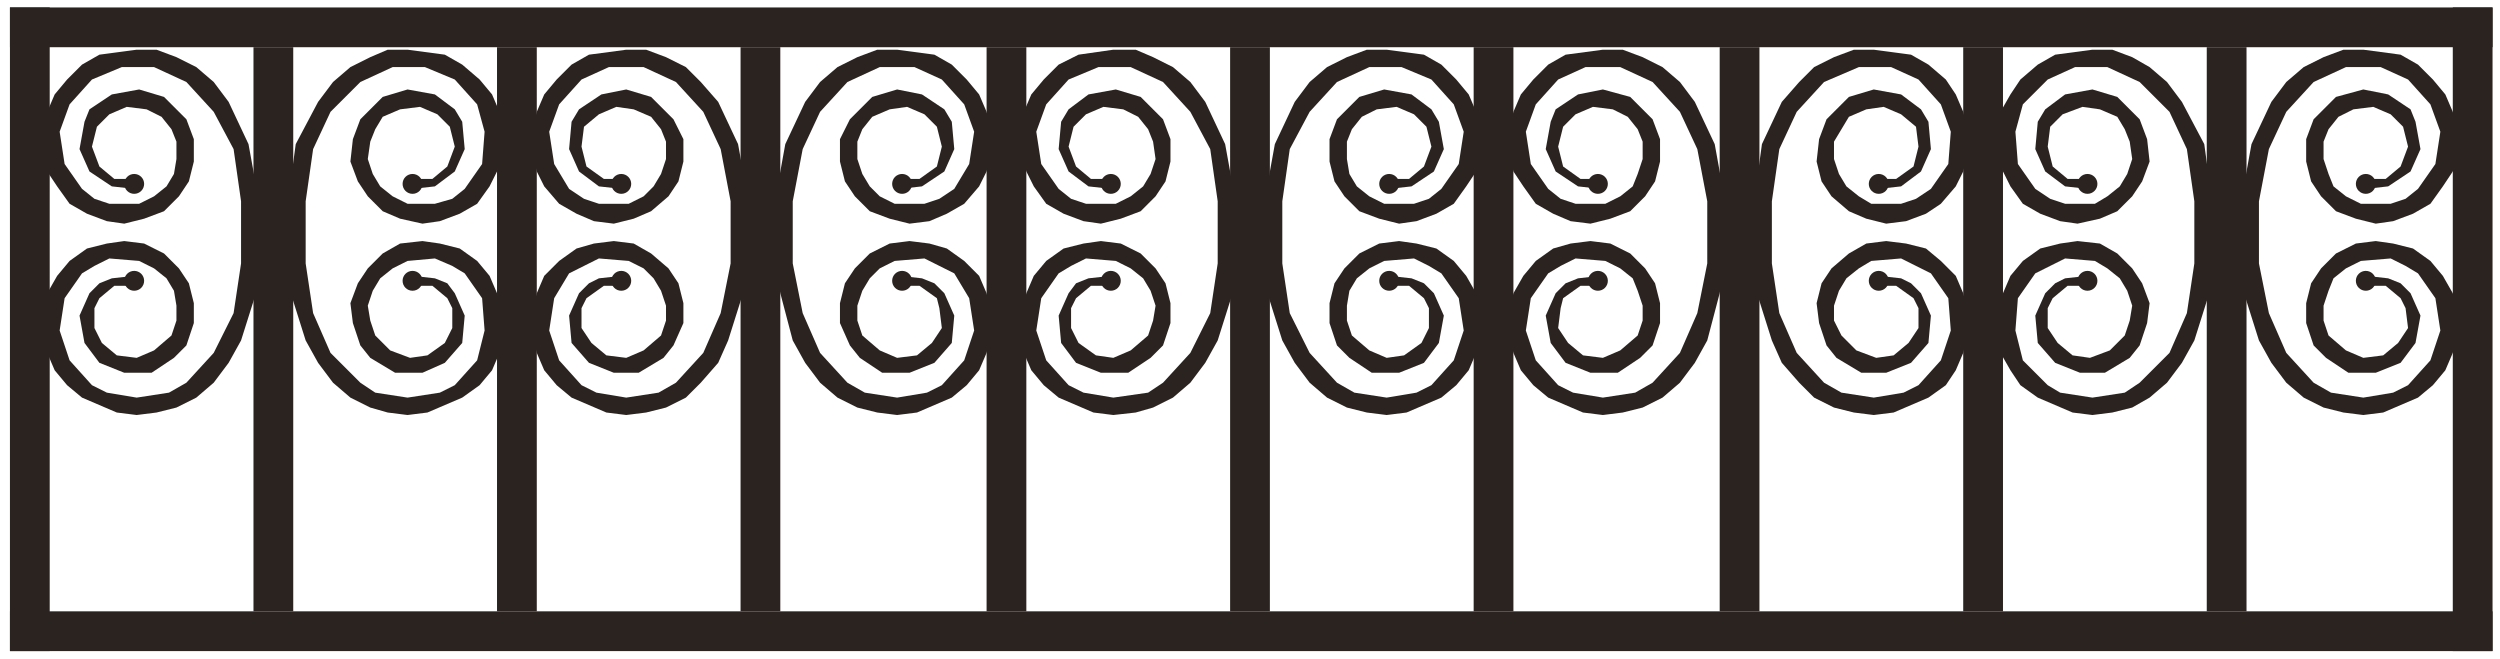
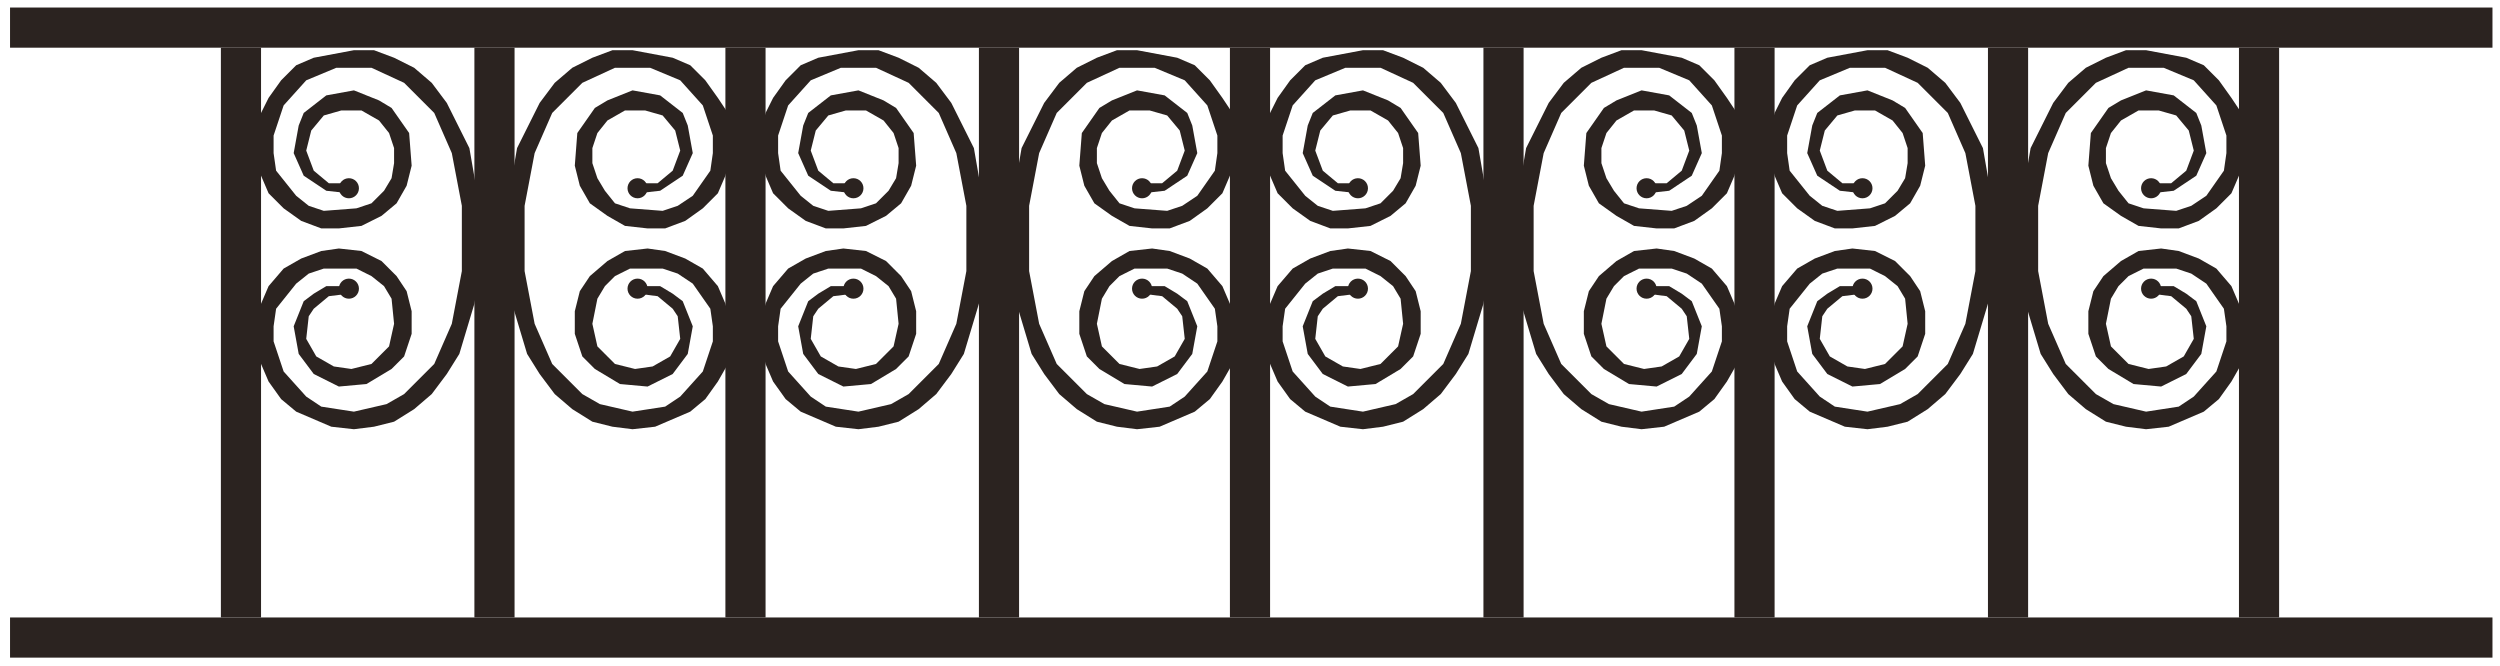
- <svg xmlns="http://www.w3.org/2000/svg" viewBox="-503 -1002 1006 265">
-   <polygon fill="#2b2320" points="-499,-740 500,-740 500,-756 -499,-756" />
-   <polygon fill="#2b2320" points="-499,-983 500,-983 500,-999 -499,-999" />
-   <polygon fill="#2b2320" points="-499,-740 -483,-740 -483,-999 -499,-999" />
-   <polygon fill="#2b2320" points="484,-740 500,-740 500,-999 484,-999" />
-   <polygon fill="#2b2320" points="-401,-756 -385,-756 -385,-983 -401,-983" />
-   <polygon fill="#2b2320" points="-303,-756 -287,-756 -287,-983 -303,-983" />
-   <polygon fill="#2b2320" points="-205,-756 -189,-756 -189,-983 -205,-983" />
-   <polygon fill="#2b2320" points="-106,-756 -90,-756 -90,-983 -106,-983" />
+ <svg xmlns="http://www.w3.org/2000/svg" viewBox="-498 -1002 996 265">
+   <polygon fill="#2b2320" points="-494,-740 495,-740 495,-756 -494,-756" />
+   <polygon fill="#2b2320" points="-494,-983 495,-983 495,-999 -494,-999" />
+   <polygon fill="#2b2320" points="-410,-756 -394,-756 -394,-983 -410,-983" />
+   <polygon fill="#2b2320" points="394,-756 410,-756 410,-983 394,-983" />
+   <polygon fill="#2b2320" points="-309,-756 -293,-756 -293,-983 -309,-983" />
+   <polygon fill="#2b2320" points="-209,-756 -193,-756 -193,-983 -209,-983" />
+   <polygon fill="#2b2320" points="-108,-756 -92,-756 -92,-983 -108,-983" />
  <polygon fill="#2b2320" points="-8,-756 8,-756 8,-983 -8,-983" />
-   <polygon fill="#2b2320" points="90,-756 106,-756 106,-983 90,-983" />
-   <polygon fill="#2b2320" points="189,-756 205,-756 205,-983 189,-983" />
-   <polygon fill="#2b2320" points="287,-756 303,-756 303,-983 287,-983" />
-   <polygon fill="#2b2320" points="385,-756 401,-756 401,-983 385,-983" />
-   <polygon fill="#2b2320" points="-449,-926 -458,-927 -467,-933 -471,-942 -469,-953 -467,-958 -458,-964 -447,-966 -437,-963 -428,-954 -425,-946 -425,-937 -427,-929 -431,-923 -437,-917 -445,-914 -453,-912 -460,-913 -468,-916 -475,-920 -480,-927 -484,-933 -486,-941 -486,-949 -484,-957 -481,-964 -476,-970 -470,-976 -463,-980 -448,-982 -440,-982 -432,-979 -424,-975 -417,-969 -411,-961 -403,-944 -399,-922 -399,-895 -400,-884 -406,-865 -411,-856 -417,-848 -424,-842 -432,-838 -440,-836 -448,-835 -456,-836 -470,-842 -476,-847 -481,-853 -484,-860 -486,-868 -486,-876 -484,-884 -480,-891 -475,-897 -468,-902 -460,-904 -453,-905 -445,-904 -437,-900 -431,-894 -427,-888 -425,-880 -425,-872 -428,-863 -433,-858 -442,-852 -453,-852 -463,-856 -469,-864 -471,-875 -467,-884 -463,-888 -458,-890 -449,-891 -450,-887 -457,-887 -463,-882 -465,-878 -465,-870 -462,-864 -456,-859 -448,-858 -441,-861 -434,-867 -432,-873 -432,-879 -433,-885 -436,-890 -441,-894 -447,-897 -459,-898 -465,-895 -470,-892 -477,-882 -479,-869 -475,-857 -466,-847 -460,-844 -448,-842 -435,-844 -428,-848 -417,-860 -409,-876 -406,-896 -406,-921 -409,-942 -417,-957 -428,-969 -441,-975 -454,-975 -466,-970 -475,-960 -479,-949 -477,-936 -470,-926 -465,-922 -459,-920 -447,-920 -441,-923 -436,-927 -433,-932 -432,-938 -432,-945 -434,-950 -438,-955 -444,-958 -452,-959 -459,-956 -464,-951 -466,-943 -463,-935 -457,-930 -450,-930" />
-   <circle fill="#2b2320" cx="-449" cy="-928" r="4" />
-   <circle fill="#2b2320" cx="-449" cy="-889" r="4" />
-   <polygon fill="#2b2320" points="-337,-930 -329,-930 -323,-935 -320,-943 -322,-951 -327,-956 -334,-959 -342,-958 -349,-955 -352,-950 -354,-945 -355,-938 -353,-932 -350,-927 -345,-923 -339,-920 -328,-920 -321,-922 -316,-926 -309,-936 -308,-949 -311,-960 -320,-970 -332,-975 -345,-975 -358,-969 -370,-957 -377,-942 -380,-921 -380,-896 -377,-876 -370,-860 -358,-848 -352,-844 -339,-842 -326,-844 -320,-847 -311,-857 -308,-869 -309,-882 -316,-892 -321,-895 -328,-898 -339,-897 -345,-894 -350,-890 -353,-885 -355,-879 -354,-873 -352,-867 -346,-861 -338,-858 -331,-859 -324,-864 -321,-870 -321,-878 -323,-882 -329,-887 -337,-887 -337,-891 -328,-890 -323,-888 -320,-884 -316,-875 -317,-864 -324,-856 -333,-852 -344,-852 -354,-858 -358,-863 -361,-872 -362,-880 -359,-888 -355,-894 -349,-900 -342,-904 -333,-905 -326,-904 -318,-902 -311,-897 -306,-891 -303,-884 -301,-876 -301,-868 -302,-860 -305,-853 -310,-847 -317,-842 -331,-836 -339,-835 -347,-836 -354,-838 -362,-842 -369,-848 -375,-856 -380,-865 -386,-884 -387,-895 -387,-922 -384,-944 -375,-961 -369,-969 -362,-975 -354,-979 -347,-982 -339,-982 -324,-980 -317,-976 -310,-970 -305,-964 -302,-957 -301,-949 -301,-941 -303,-933 -306,-927 -311,-920 -318,-916 -326,-913 -333,-912 -342,-914 -349,-917 -355,-923 -359,-929 -362,-937 -361,-946 -358,-954 -349,-963 -339,-966 -328,-964 -320,-958 -317,-953 -316,-942 -320,-933 -328,-927 -337,-926" />
-   <circle fill="#2b2320" cx="-337" cy="-928" r="4" />
-   <circle fill="#2b2320" cx="-337" cy="-889" r="4" />
-   <polygon fill="#2b2320" points="-253,-926 -262,-927 -270,-933 -274,-942 -273,-953 -270,-958 -261,-964 -251,-966 -241,-963 -232,-954 -228,-946 -228,-937 -230,-929 -234,-923 -241,-917 -248,-914 -256,-912 -264,-913 -271,-916 -278,-920 -284,-927 -287,-933 -289,-941 -289,-949 -287,-957 -284,-964 -279,-970 -273,-976 -266,-980 -251,-982 -243,-982 -235,-979 -227,-975 -221,-969 -214,-961 -206,-944 -202,-922 -202,-895 -204,-884 -210,-865 -214,-856 -221,-848 -227,-842 -235,-838 -243,-836 -251,-835 -259,-836 -273,-842 -279,-847 -284,-853 -287,-860 -289,-868 -289,-876 -287,-884 -284,-891 -278,-897 -271,-902 -264,-904 -256,-905 -248,-904 -241,-900 -234,-894 -230,-888 -228,-880 -228,-872 -232,-863 -236,-858 -246,-852 -256,-852 -266,-856 -273,-864 -274,-875 -270,-884 -266,-888 -262,-890 -253,-891 -253,-887 -260,-887 -267,-882 -269,-878 -269,-870 -265,-864 -259,-859 -251,-858 -244,-861 -237,-867 -235,-873 -235,-879 -237,-885 -240,-890 -244,-894 -250,-897 -262,-898 -268,-895 -274,-892 -280,-882 -282,-869 -278,-857 -269,-847 -263,-844 -251,-842 -238,-844 -231,-848 -220,-860 -213,-876 -209,-896 -209,-921 -213,-942 -220,-957 -231,-969 -244,-975 -258,-975 -269,-970 -278,-960 -282,-949 -280,-936 -274,-926 -268,-922 -262,-920 -250,-920 -244,-923 -240,-927 -237,-932 -235,-938 -235,-945 -237,-950 -241,-955 -248,-958 -255,-959 -262,-956 -268,-951 -269,-943 -267,-935 -260,-930 -253,-930" />
-   <circle fill="#2b2320" cx="-253" cy="-928" r="4" />
-   <circle fill="#2b2320" cx="-253" cy="-889" r="4" />
-   <polygon fill="#2b2320" points="-140,-930 -133,-930 -126,-935 -124,-943 -126,-951 -131,-956 -138,-959 -145,-958 -152,-955 -156,-950 -158,-945 -158,-938 -156,-932 -153,-927 -149,-923 -143,-920 -131,-920 -125,-922 -119,-926 -113,-936 -111,-949 -115,-960 -124,-970 -135,-975 -149,-975 -162,-969 -173,-957 -180,-942 -184,-921 -184,-896 -180,-876 -173,-860 -162,-848 -155,-844 -142,-842 -130,-844 -124,-847 -115,-857 -111,-869 -113,-882 -119,-892 -125,-895 -131,-898 -143,-897 -149,-894 -153,-890 -156,-885 -158,-879 -158,-873 -156,-867 -149,-861 -142,-858 -134,-859 -128,-864 -124,-870 -125,-878 -126,-882 -133,-887 -140,-887 -141,-891 -132,-890 -127,-888 -123,-884 -119,-875 -120,-864 -127,-856 -137,-852 -148,-852 -157,-858 -161,-863 -165,-872 -165,-880 -163,-888 -159,-894 -153,-900 -145,-904 -137,-905 -129,-904 -122,-902 -115,-897 -109,-891 -106,-884 -104,-876 -104,-868 -106,-860 -109,-853 -114,-847 -120,-842 -134,-836 -142,-835 -150,-836 -158,-838 -166,-842 -173,-848 -179,-856 -184,-865 -189,-884 -191,-895 -191,-922 -187,-944 -179,-961 -173,-969 -166,-975 -158,-979 -150,-982 -142,-982 -127,-980 -120,-976 -114,-970 -109,-964 -106,-957 -104,-949 -104,-941 -106,-933 -109,-927 -115,-920 -122,-916 -129,-913 -137,-912 -145,-914 -153,-917 -159,-923 -163,-929 -165,-937 -165,-946 -161,-954 -152,-963 -142,-966 -132,-964 -123,-958 -120,-953 -119,-942 -123,-933 -132,-927 -141,-926" />
-   <circle fill="#2b2320" cx="-140" cy="-928" r="4" />
-   <circle fill="#2b2320" cx="-140" cy="-889" r="4" />
-   <polygon fill="#2b2320" points="-56,-926 -65,-927 -73,-933 -77,-942 -76,-953 -73,-958 -65,-964 -54,-966 -44,-963 -35,-954 -32,-946 -32,-937 -34,-929 -38,-923 -44,-917 -52,-914 -60,-912 -67,-913 -75,-916 -82,-920 -87,-927 -90,-933 -92,-941 -93,-949 -91,-957 -88,-964 -83,-970 -77,-976 -69,-980 -55,-982 -46,-982 -39,-979 -31,-975 -24,-969 -18,-961 -10,-944 -6,-922 -6,-895 -7,-884 -13,-865 -18,-856 -24,-848 -31,-842 -39,-838 -46,-836 -55,-835 -63,-836 -77,-842 -83,-847 -88,-853 -91,-860 -93,-868 -92,-876 -90,-884 -87,-891 -82,-897 -75,-902 -67,-904 -60,-905 -52,-904 -44,-900 -38,-894 -34,-888 -32,-880 -32,-872 -35,-863 -40,-858 -49,-852 -60,-852 -70,-856 -76,-864 -77,-875 -73,-884 -70,-888 -65,-890 -56,-891 -56,-887 -64,-887 -70,-882 -72,-878 -72,-870 -69,-864 -62,-859 -55,-858 -48,-861 -41,-867 -39,-873 -38,-879 -40,-885 -43,-890 -48,-894 -54,-897 -66,-898 -72,-895 -77,-892 -84,-882 -86,-869 -82,-857 -73,-847 -67,-844 -55,-842 -41,-844 -35,-848 -24,-860 -16,-876 -13,-896 -13,-921 -16,-942 -24,-957 -35,-969 -48,-975 -61,-975 -73,-970 -82,-960 -86,-949 -84,-936 -77,-926 -72,-922 -66,-920 -54,-920 -48,-923 -43,-927 -40,-932 -38,-938 -39,-945 -41,-950 -45,-955 -51,-958 -59,-959 -66,-956 -71,-951 -73,-943 -70,-935 -64,-930 -56,-930" />
-   <circle fill="#2b2320" cx="-56" cy="-928" r="4" />
-   <circle fill="#2b2320" cx="-56" cy="-889" r="4" />
-   <polygon fill="#2b2320" points="56,-930 64,-930 70,-935 73,-943 71,-951 66,-956 59,-959 51,-958 45,-955 41,-950 39,-945 39,-938 40,-932 43,-927 48,-923 54,-920 66,-920 72,-922 77,-926 84,-936 86,-949 82,-960 73,-970 61,-975 48,-975 35,-969 24,-957 16,-942 13,-921 13,-896 16,-876 24,-860 35,-848 42,-844 55,-842 67,-844 73,-847 82,-857 86,-869 84,-882 77,-892 72,-895 66,-898 54,-897 48,-894 43,-890 40,-885 39,-879 39,-873 41,-867 48,-861 55,-858 62,-859 69,-864 72,-870 72,-878 70,-882 64,-887 56,-887 56,-891 65,-890 70,-888 74,-884 78,-875 76,-864 70,-856 60,-852 49,-852 40,-858 35,-863 32,-872 32,-880 34,-888 38,-894 44,-900 52,-904 60,-905 67,-904 75,-902 82,-897 87,-891 91,-884 93,-876 93,-868 91,-860 88,-853 83,-847 77,-842 63,-836 55,-835 47,-836 39,-838 31,-842 24,-848 18,-856 13,-865 7,-884 6,-895 6,-922 10,-944 18,-961 24,-969 31,-975 39,-979 47,-982 55,-982 70,-980 77,-976 83,-970 88,-964 91,-957 93,-949 93,-941 91,-933 87,-927 82,-920 75,-916 67,-913 60,-912 52,-914 44,-917 38,-923 34,-929 32,-937 32,-946 35,-954 44,-963 54,-966 65,-964 73,-958 76,-953 78,-942 74,-933 65,-927 56,-926" />
-   <circle fill="#2b2320" cx="56" cy="-928" r="4" />
-   <circle fill="#2b2320" cx="56" cy="-889" r="4" />
-   <polygon fill="#2b2320" points="141,-926 132,-927 123,-933 119,-942 121,-953 123,-958 132,-964 142,-966 153,-963 162,-954 165,-946 165,-937 163,-929 159,-923 153,-917 145,-914 137,-912 129,-913 122,-916 115,-920 110,-927 106,-933 104,-941 104,-949 106,-957 109,-964 114,-970 120,-976 127,-980 142,-982 150,-982 158,-979 166,-975 173,-969 179,-961 187,-944 191,-922 191,-895 189,-884 184,-865 179,-856 173,-848 166,-842 158,-838 150,-836 142,-835 134,-836 120,-842 114,-847 109,-853 106,-860 104,-868 104,-876 106,-884 110,-891 115,-897 122,-902 129,-904 137,-905 145,-904 153,-900 159,-894 163,-888 165,-880 165,-872 162,-863 157,-858 148,-852 137,-852 127,-856 121,-864 119,-875 123,-884 127,-888 132,-890 141,-891 140,-887 133,-887 126,-882 125,-878 124,-870 128,-864 134,-859 142,-858 149,-861 156,-867 158,-873 158,-879 156,-885 154,-890 149,-894 143,-897 131,-898 125,-895 120,-892 113,-882 111,-869 115,-857 124,-847 130,-844 142,-842 155,-844 162,-848 173,-860 180,-876 184,-896 184,-921 180,-942 173,-957 162,-969 149,-975 135,-975 124,-970 115,-960 111,-949 113,-936 120,-926 125,-922 131,-920 143,-920 149,-923 154,-927 156,-932 158,-938 158,-945 156,-950 152,-955 146,-958 138,-959 131,-956 126,-951 124,-943 126,-935 133,-930 140,-930" />
-   <circle fill="#2b2320" cx="140" cy="-928" r="4" />
-   <circle fill="#2b2320" cx="140" cy="-889" r="4" />
-   <polygon fill="#2b2320" points="253,-930 260,-930 267,-935 269,-943 268,-951 262,-956 255,-959 248,-958 241,-955 238,-950 235,-945 235,-938 237,-932 240,-927 245,-923 250,-920 262,-920 268,-922 274,-926 281,-936 282,-949 278,-960 269,-970 258,-975 245,-975 231,-969 220,-957 213,-942 210,-921 210,-896 213,-876 220,-860 231,-848 238,-844 251,-842 263,-844 269,-847 278,-857 282,-869 281,-882 274,-892 268,-895 262,-898 250,-897 245,-894 240,-890 237,-885 235,-879 235,-873 238,-867 244,-861 252,-858 259,-859 265,-864 269,-870 269,-878 267,-882 260,-887 253,-887 253,-891 262,-890 266,-888 270,-884 274,-875 273,-864 266,-856 256,-852 246,-852 236,-858 232,-863 229,-872 228,-880 230,-888 234,-894 241,-900 248,-904 256,-905 264,-904 272,-902 278,-897 284,-891 287,-884 289,-876 289,-868 287,-860 284,-853 280,-847 273,-842 259,-836 251,-835 243,-836 235,-838 227,-842 221,-848 214,-856 210,-865 204,-884 203,-895 203,-922 206,-944 214,-961 221,-969 227,-975 235,-979 243,-982 251,-982 266,-980 273,-976 280,-970 284,-964 287,-957 289,-949 289,-941 287,-933 284,-927 278,-920 272,-916 264,-913 256,-912 248,-914 241,-917 234,-923 230,-929 228,-937 229,-946 232,-954 241,-963 251,-966 262,-964 270,-958 273,-953 274,-942 270,-933 262,-927 253,-926" />
-   <circle fill="#2b2320" cx="253" cy="-928" r="4" />
-   <circle fill="#2b2320" cx="253" cy="-889" r="4" />
-   <polygon fill="#2b2320" points="337,-926 328,-927 320,-933 316,-942 317,-953 320,-958 328,-964 339,-966 349,-963 358,-954 361,-946 362,-937 359,-929 355,-923 349,-917 342,-914 333,-912 326,-913 318,-916 311,-920 306,-927 303,-933 301,-941 301,-949 302,-957 306,-964 310,-970 317,-976 324,-980 339,-982 347,-982 355,-979 362,-975 369,-969 375,-961 384,-944 387,-922 387,-895 386,-884 380,-865 375,-856 369,-848 362,-842 355,-838 347,-836 339,-835 331,-836 317,-842 310,-847 306,-853 302,-860 301,-868 301,-876 303,-884 306,-891 311,-897 318,-902 326,-904 333,-905 342,-904 349,-900 355,-894 359,-888 362,-880 361,-872 358,-863 354,-858 344,-852 334,-852 324,-856 317,-864 316,-875 320,-884 324,-888 328,-890 337,-891 337,-887 329,-887 323,-882 321,-878 321,-870 325,-864 331,-859 338,-858 346,-861 352,-867 354,-873 355,-879 353,-885 350,-890 345,-894 340,-897 328,-898 322,-895 316,-892 309,-882 308,-869 311,-857 321,-847 326,-844 339,-842 352,-844 358,-848 370,-860 377,-876 380,-896 380,-921 377,-942 370,-957 358,-969 345,-975 332,-975 321,-970 311,-960 308,-949 309,-936 316,-926 322,-922 328,-920 340,-920 345,-923 350,-927 353,-932 355,-938 354,-945 352,-950 349,-955 342,-958 335,-959 327,-956 322,-951 321,-943 323,-935 329,-930 337,-930" />
-   <circle fill="#2b2320" cx="337" cy="-928" r="4" />
-   <circle fill="#2b2320" cx="337" cy="-889" r="4" />
-   <polygon fill="#2b2320" points="450,-930 457,-930 463,-935 466,-943 464,-951 459,-956 452,-959 444,-958 438,-955 434,-950 432,-945 432,-938 434,-932 436,-927 441,-923 447,-920 459,-920 465,-922 470,-926 477,-936 479,-949 475,-960 466,-970 455,-975 441,-975 428,-969 417,-957 410,-942 406,-921 406,-896 410,-876 417,-860 428,-848 435,-844 448,-842 460,-844 466,-847 475,-857 479,-869 477,-882 470,-892 465,-895 459,-898 447,-897 441,-894 436,-890 434,-885 432,-879 432,-873 434,-867 441,-861 448,-858 456,-859 462,-864 466,-870 465,-878 463,-882 457,-887 450,-887 449,-891 458,-890 463,-888 467,-884 471,-875 469,-864 463,-856 453,-852 442,-852 433,-858 428,-863 425,-872 425,-880 427,-888 431,-894 437,-900 445,-904 453,-905 460,-904 468,-902 475,-897 480,-891 484,-884 486,-876 486,-868 484,-860 481,-853 476,-847 470,-842 456,-836 448,-835 440,-836 432,-838 424,-842 417,-848 411,-856 406,-865 400,-884 399,-895 399,-922 403,-944 411,-961 417,-969 424,-975 432,-979 440,-982 448,-982 463,-980 470,-976 476,-970 481,-964 484,-957 486,-949 486,-941 484,-933 480,-927 475,-920 468,-916 460,-913 453,-912 445,-914 437,-917 431,-923 427,-929 425,-937 425,-946 428,-954 437,-963 448,-966 458,-964 467,-958 469,-953 471,-942 467,-933 458,-927 449,-926" />
-   <circle fill="#2b2320" cx="449" cy="-928" r="4" />
-   <circle fill="#2b2320" cx="449" cy="-889" r="4" />
+   <polygon fill="#2b2320" points="93,-756 109,-756 109,-983 93,-983" />
+   <polygon fill="#2b2320" points="193,-756 209,-756 209,-983 193,-983" />
+   <polygon fill="#2b2320" points="294,-756 310,-756 310,-983 294,-983" />
+   <polygon fill="#2b2320" points="-359,-925 -368,-926 -377,-932 -381,-941 -379,-952 -377,-957 -368,-964 -357,-966 -347,-962 -342,-959 -335,-949 -334,-936 -336,-928 -340,-921 -346,-916 -354,-912 -363,-911 -370,-911 -378,-914 -385,-919 -391,-925 -394,-932 -396,-940 -396,-949 -394,-957 -391,-963 -386,-970 -380,-976 -373,-979 -357,-982 -349,-982 -341,-979 -333,-975 -326,-969 -320,-961 -311,-943 -307,-920 -307,-893 -309,-881 -315,-861 -320,-853 -326,-845 -333,-839 -341,-834 -349,-832 -357,-831 -366,-832 -380,-838 -386,-843 -391,-850 -394,-857 -396,-865 -396,-873 -394,-881 -391,-888 -385,-895 -378,-899 -370,-902 -363,-903 -354,-902 -346,-898 -340,-892 -336,-886 -334,-878 -334,-869 -337,-860 -342,-855 -352,-849 -363,-848 -373,-853 -379,-861 -381,-872 -377,-882 -373,-885 -368,-888 -359,-888 -359,-885 -367,-884 -373,-879 -375,-876 -376,-867 -372,-860 -365,-856 -358,-855 -350,-857 -343,-864 -341,-873 -342,-883 -345,-888 -350,-892 -356,-895 -369,-895 -375,-893 -380,-889 -388,-879 -389,-872 -389,-866 -385,-854 -376,-844 -370,-840 -357,-838 -344,-841 -337,-845 -325,-857 -318,-873 -314,-894 -314,-920 -318,-941 -325,-957 -337,-969 -350,-975 -364,-975 -376,-970 -385,-960 -389,-948 -389,-941 -388,-934 -380,-924 -375,-920 -369,-918 -356,-919 -350,-921 -345,-926 -342,-931 -341,-937 -341,-943 -343,-949 -347,-954 -354,-958 -362,-958 -369,-956 -374,-950 -376,-942 -373,-934 -367,-929 -359,-929" />
+   <circle fill="#2b2320" cx="-359" cy="-927" r="4" />
+   <circle fill="#2b2320" cx="-359" cy="-887" r="4" />
+   <polygon fill="#2b2320" points="-244,-929 -236,-929 -230,-934 -227,-942 -229,-950 -234,-956 -241,-958 -249,-958 -256,-954 -260,-949 -262,-943 -262,-937 -260,-931 -257,-926 -253,-921 -247,-919 -234,-918 -228,-920 -222,-924 -215,-934 -214,-941 -214,-948 -218,-960 -227,-970 -239,-975 -253,-975 -266,-969 -278,-957 -285,-941 -289,-920 -289,-894 -285,-873 -278,-857 -266,-845 -259,-841 -246,-838 -233,-840 -227,-844 -218,-854 -214,-866 -214,-872 -215,-879 -222,-889 -228,-893 -234,-895 -247,-895 -253,-892 -257,-888 -260,-883 -262,-873 -260,-864 -253,-857 -245,-855 -238,-856 -231,-860 -227,-867 -228,-876 -230,-879 -236,-884 -244,-885 -244,-888 -235,-888 -230,-885 -226,-882 -222,-872 -224,-861 -230,-853 -240,-848 -251,-849 -261,-855 -266,-860 -269,-869 -269,-878 -267,-886 -263,-892 -256,-898 -249,-902 -240,-903 -233,-902 -225,-899 -218,-895 -212,-888 -209,-881 -207,-873 -207,-865 -208,-857 -212,-850 -217,-843 -223,-838 -237,-832 -246,-831 -254,-832 -262,-834 -270,-839 -277,-845 -283,-853 -288,-861 -294,-881 -296,-893 -296,-920 -292,-943 -283,-961 -277,-969 -270,-975 -262,-979 -254,-982 -246,-982 -230,-979 -223,-976 -217,-970 -212,-963 -208,-957 -207,-949 -207,-940 -209,-932 -212,-925 -218,-919 -225,-914 -233,-911 -240,-911 -249,-912 -256,-916 -263,-921 -267,-928 -269,-936 -268,-949 -261,-959 -256,-962 -246,-966 -235,-964 -226,-957 -224,-952 -222,-941 -226,-932 -235,-926 -244,-925" />
+   <circle fill="#2b2320" cx="-244" cy="-927" r="4" />
+   <circle fill="#2b2320" cx="-244" cy="-887" r="4" />
+   <polygon fill="#2b2320" points="-158,-925 -167,-926 -176,-932 -180,-941 -178,-952 -176,-957 -167,-964 -156,-966 -146,-962 -141,-959 -134,-949 -133,-936 -135,-928 -139,-921 -145,-916 -153,-912 -162,-911 -169,-911 -177,-914 -184,-919 -190,-925 -193,-932 -195,-940 -195,-949 -193,-957 -190,-963 -185,-970 -179,-976 -172,-979 -156,-982 -148,-982 -140,-979 -132,-975 -125,-969 -119,-961 -110,-943 -106,-920 -106,-893 -108,-881 -114,-861 -119,-853 -125,-845 -132,-839 -140,-834 -148,-832 -156,-831 -165,-832 -179,-838 -185,-843 -190,-850 -193,-857 -195,-865 -195,-873 -193,-881 -190,-888 -184,-895 -177,-899 -169,-902 -162,-903 -153,-902 -145,-898 -139,-892 -135,-886 -133,-878 -133,-869 -136,-860 -141,-855 -151,-849 -162,-848 -172,-853 -178,-861 -180,-872 -176,-882 -172,-885 -167,-888 -158,-888 -158,-885 -166,-884 -172,-879 -174,-876 -175,-867 -171,-860 -164,-856 -157,-855 -149,-857 -142,-864 -140,-873 -141,-883 -144,-888 -149,-892 -155,-895 -168,-895 -174,-893 -179,-889 -187,-879 -188,-872 -188,-866 -184,-854 -175,-844 -169,-840 -156,-838 -143,-841 -136,-845 -124,-857 -117,-873 -113,-894 -113,-920 -117,-941 -124,-957 -136,-969 -149,-975 -163,-975 -175,-970 -184,-960 -188,-948 -188,-941 -187,-934 -179,-924 -174,-920 -168,-918 -155,-919 -149,-921 -144,-926 -141,-931 -140,-937 -140,-943 -142,-949 -146,-954 -153,-958 -161,-958 -168,-956 -173,-950 -175,-942 -172,-934 -166,-929 -158,-929" />
+   <circle fill="#2b2320" cx="-158" cy="-927" r="4" />
+   <circle fill="#2b2320" cx="-158" cy="-887" r="4" />
+   <polygon fill="#2b2320" points="-43,-929 -35,-929 -29,-934 -26,-942 -28,-950 -33,-956 -40,-958 -48,-958 -55,-954 -59,-949 -61,-943 -61,-937 -59,-931 -56,-926 -52,-921 -46,-919 -33,-918 -27,-920 -21,-924 -14,-934 -13,-941 -13,-948 -17,-960 -26,-970 -38,-975 -52,-975 -65,-969 -77,-957 -84,-941 -88,-920 -88,-894 -84,-873 -77,-857 -65,-845 -58,-841 -45,-838 -32,-840 -26,-844 -17,-854 -13,-866 -13,-872 -14,-879 -21,-889 -27,-893 -33,-895 -46,-895 -52,-892 -56,-888 -59,-883 -61,-873 -59,-864 -52,-857 -44,-855 -37,-856 -30,-860 -26,-867 -27,-876 -29,-879 -35,-884 -43,-885 -43,-888 -34,-888 -29,-885 -25,-882 -21,-872 -23,-861 -29,-853 -39,-848 -50,-849 -60,-855 -65,-860 -68,-869 -68,-878 -66,-886 -62,-892 -55,-898 -48,-902 -39,-903 -32,-902 -24,-899 -17,-895 -11,-888 -8,-881 -6,-873 -6,-865 -7,-857 -11,-850 -16,-843 -22,-838 -36,-832 -45,-831 -53,-832 -61,-834 -69,-839 -76,-845 -82,-853 -87,-861 -93,-881 -95,-893 -95,-920 -91,-943 -82,-961 -76,-969 -69,-975 -61,-979 -53,-982 -45,-982 -29,-979 -22,-976 -16,-970 -11,-963 -7,-957 -6,-949 -6,-940 -8,-932 -11,-925 -17,-919 -24,-914 -32,-911 -39,-911 -48,-912 -55,-916 -62,-921 -66,-928 -68,-936 -67,-949 -60,-959 -55,-962 -45,-966 -34,-964 -25,-957 -23,-952 -21,-941 -25,-932 -34,-926 -43,-925" />
+   <circle fill="#2b2320" cx="-43" cy="-927" r="4" />
+   <circle fill="#2b2320" cx="-43" cy="-887" r="4" />
+   <polygon fill="#2b2320" points="43,-925 34,-926 25,-932 21,-941 23,-952 25,-957 34,-964 45,-966 55,-962 60,-959 67,-949 68,-936 66,-928 62,-921 56,-916 48,-912 39,-911 32,-911 24,-914 17,-919 11,-925 8,-932 6,-940 6,-949 8,-957 11,-963 16,-970 22,-976 29,-979 45,-982 53,-982 61,-979 69,-975 76,-969 82,-961 91,-943 95,-920 95,-893 93,-881 87,-861 82,-853 76,-845 69,-839 61,-834 53,-832 45,-831 36,-832 22,-838 16,-843 11,-850 8,-857 6,-865 6,-873 8,-881 11,-888 17,-895 24,-899 32,-902 39,-903 48,-902 56,-898 62,-892 66,-886 68,-878 68,-869 65,-860 60,-855 50,-849 39,-848 29,-853 23,-861 21,-872 25,-882 29,-885 34,-888 43,-888 43,-885 35,-884 29,-879 27,-876 26,-867 30,-860 37,-856 44,-855 52,-857 59,-864 61,-873 60,-883 57,-888 52,-892 46,-895 33,-895 27,-893 22,-889 14,-879 13,-872 13,-866 17,-854 26,-844 32,-840 45,-838 58,-841 65,-845 77,-857 84,-873 88,-894 88,-920 84,-941 77,-957 65,-969 52,-975 38,-975 26,-970 17,-960 13,-948 13,-941 14,-934 22,-924 27,-920 33,-918 46,-919 52,-921 57,-926 60,-931 61,-937 61,-943 59,-949 55,-954 48,-958 40,-958 33,-956 28,-950 26,-942 29,-934 35,-929 43,-929" />
+   <circle fill="#2b2320" cx="43" cy="-927" r="4" />
+   <circle fill="#2b2320" cx="43" cy="-887" r="4" />
+   <polygon fill="#2b2320" points="158,-929 166,-929 172,-934 175,-942 173,-950 168,-956 161,-958 153,-958 146,-954 142,-949 140,-943 140,-937 142,-931 145,-926 149,-921 155,-919 168,-918 174,-920 180,-924 187,-934 188,-941 188,-948 184,-960 175,-970 163,-975 149,-975 136,-969 124,-957 117,-941 113,-920 113,-894 117,-873 124,-857 136,-845 143,-841 156,-838 169,-840 175,-844 184,-854 188,-866 188,-872 187,-879 180,-889 174,-893 168,-895 155,-895 149,-892 145,-888 142,-883 140,-873 142,-864 149,-857 157,-855 164,-856 171,-860 175,-867 174,-876 172,-879 166,-884 158,-885 158,-888 167,-888 172,-885 176,-882 180,-872 178,-861 172,-853 162,-848 151,-849 141,-855 136,-860 133,-869 133,-878 135,-886 139,-892 146,-898 153,-902 162,-903 169,-902 177,-899 184,-895 190,-888 193,-881 195,-873 195,-865 194,-857 190,-850 185,-843 179,-838 165,-832 156,-831 148,-832 140,-834 132,-839 125,-845 119,-853 114,-861 108,-881 106,-893 106,-920 110,-943 119,-961 125,-969 132,-975 140,-979 148,-982 156,-982 172,-979 179,-976 185,-970 190,-963 194,-957 195,-949 195,-940 193,-932 190,-925 184,-919 177,-914 169,-911 162,-911 153,-912 146,-916 139,-921 135,-928 133,-936 134,-949 141,-959 146,-962 156,-966 167,-964 176,-957 178,-952 180,-941 176,-932 167,-926 158,-925" />
+   <circle fill="#2b2320" cx="158" cy="-927" r="4" />
+   <circle fill="#2b2320" cx="158" cy="-887" r="4" />
+   <polygon fill="#2b2320" points="244,-925 235,-926 226,-932 222,-941 224,-952 226,-957 235,-964 246,-966 256,-962 261,-959 268,-949 269,-936 267,-928 263,-921 257,-916 249,-912 240,-911 233,-911 225,-914 218,-919 212,-925 209,-932 207,-940 207,-949 209,-957 212,-963 217,-970 223,-976 230,-979 246,-982 254,-982 262,-979 270,-975 277,-969 283,-961 292,-943 296,-920 296,-893 294,-881 288,-861 283,-853 277,-845 270,-839 262,-834 254,-832 246,-831 237,-832 223,-838 217,-843 212,-850 209,-857 207,-865 207,-873 209,-881 212,-888 218,-895 225,-899 233,-902 240,-903 249,-902 257,-898 263,-892 267,-886 269,-878 269,-869 266,-860 261,-855 251,-849 240,-848 230,-853 224,-861 222,-872 226,-882 230,-885 235,-888 244,-888 244,-885 236,-884 230,-879 228,-876 227,-867 231,-860 238,-856 245,-855 253,-857 260,-864 262,-873 261,-883 258,-888 253,-892 247,-895 234,-895 228,-893 223,-889 215,-879 214,-872 214,-866 218,-854 227,-844 233,-840 246,-838 259,-841 266,-845 278,-857 285,-873 289,-894 289,-920 285,-941 278,-957 266,-969 253,-975 239,-975 227,-970 218,-960 214,-948 214,-941 215,-934 223,-924 228,-920 234,-918 247,-919 253,-921 258,-926 261,-931 262,-937 262,-943 260,-949 256,-954 249,-958 241,-958 234,-956 229,-950 227,-942 230,-934 236,-929 244,-929" />
+   <circle fill="#2b2320" cx="244" cy="-927" r="4" />
+   <circle fill="#2b2320" cx="244" cy="-887" r="4" />
+   <polygon fill="#2b2320" points="359,-929 367,-929 373,-934 376,-942 374,-950 369,-956 362,-958 354,-958 347,-954 343,-949 341,-943 341,-937 343,-931 346,-926 350,-921 356,-919 369,-918 375,-920 381,-924 388,-934 389,-941 389,-948 385,-960 376,-970 364,-975 350,-975 337,-969 325,-957 318,-941 314,-920 314,-894 318,-873 325,-857 337,-845 344,-841 357,-838 370,-840 376,-844 385,-854 389,-866 389,-872 388,-879 381,-889 375,-893 369,-895 356,-895 350,-892 346,-888 343,-883 341,-873 343,-864 350,-857 358,-855 365,-856 372,-860 376,-867 375,-876 373,-879 367,-884 359,-885 359,-888 368,-888 373,-885 377,-882 381,-872 379,-861 373,-853 363,-848 352,-849 342,-855 337,-860 334,-869 334,-878 336,-886 340,-892 347,-898 354,-902 363,-903 370,-902 378,-899 385,-895 391,-888 394,-881 396,-873 396,-865 395,-857 391,-850 386,-843 380,-838 366,-832 357,-831 349,-832 341,-834 333,-839 326,-845 320,-853 315,-861 309,-881 307,-893 307,-920 311,-943 320,-961 326,-969 333,-975 341,-979 349,-982 357,-982 373,-979 380,-976 386,-970 391,-963 395,-957 396,-949 396,-940 394,-932 391,-925 385,-919 378,-914 370,-911 363,-911 354,-912 347,-916 340,-921 336,-928 334,-936 335,-949 342,-959 347,-962 357,-966 368,-964 377,-957 379,-952 381,-941 377,-932 368,-926 359,-925" />
+   <circle fill="#2b2320" cx="359" cy="-927" r="4" />
+   <circle fill="#2b2320" cx="359" cy="-887" r="4" />
</svg>
